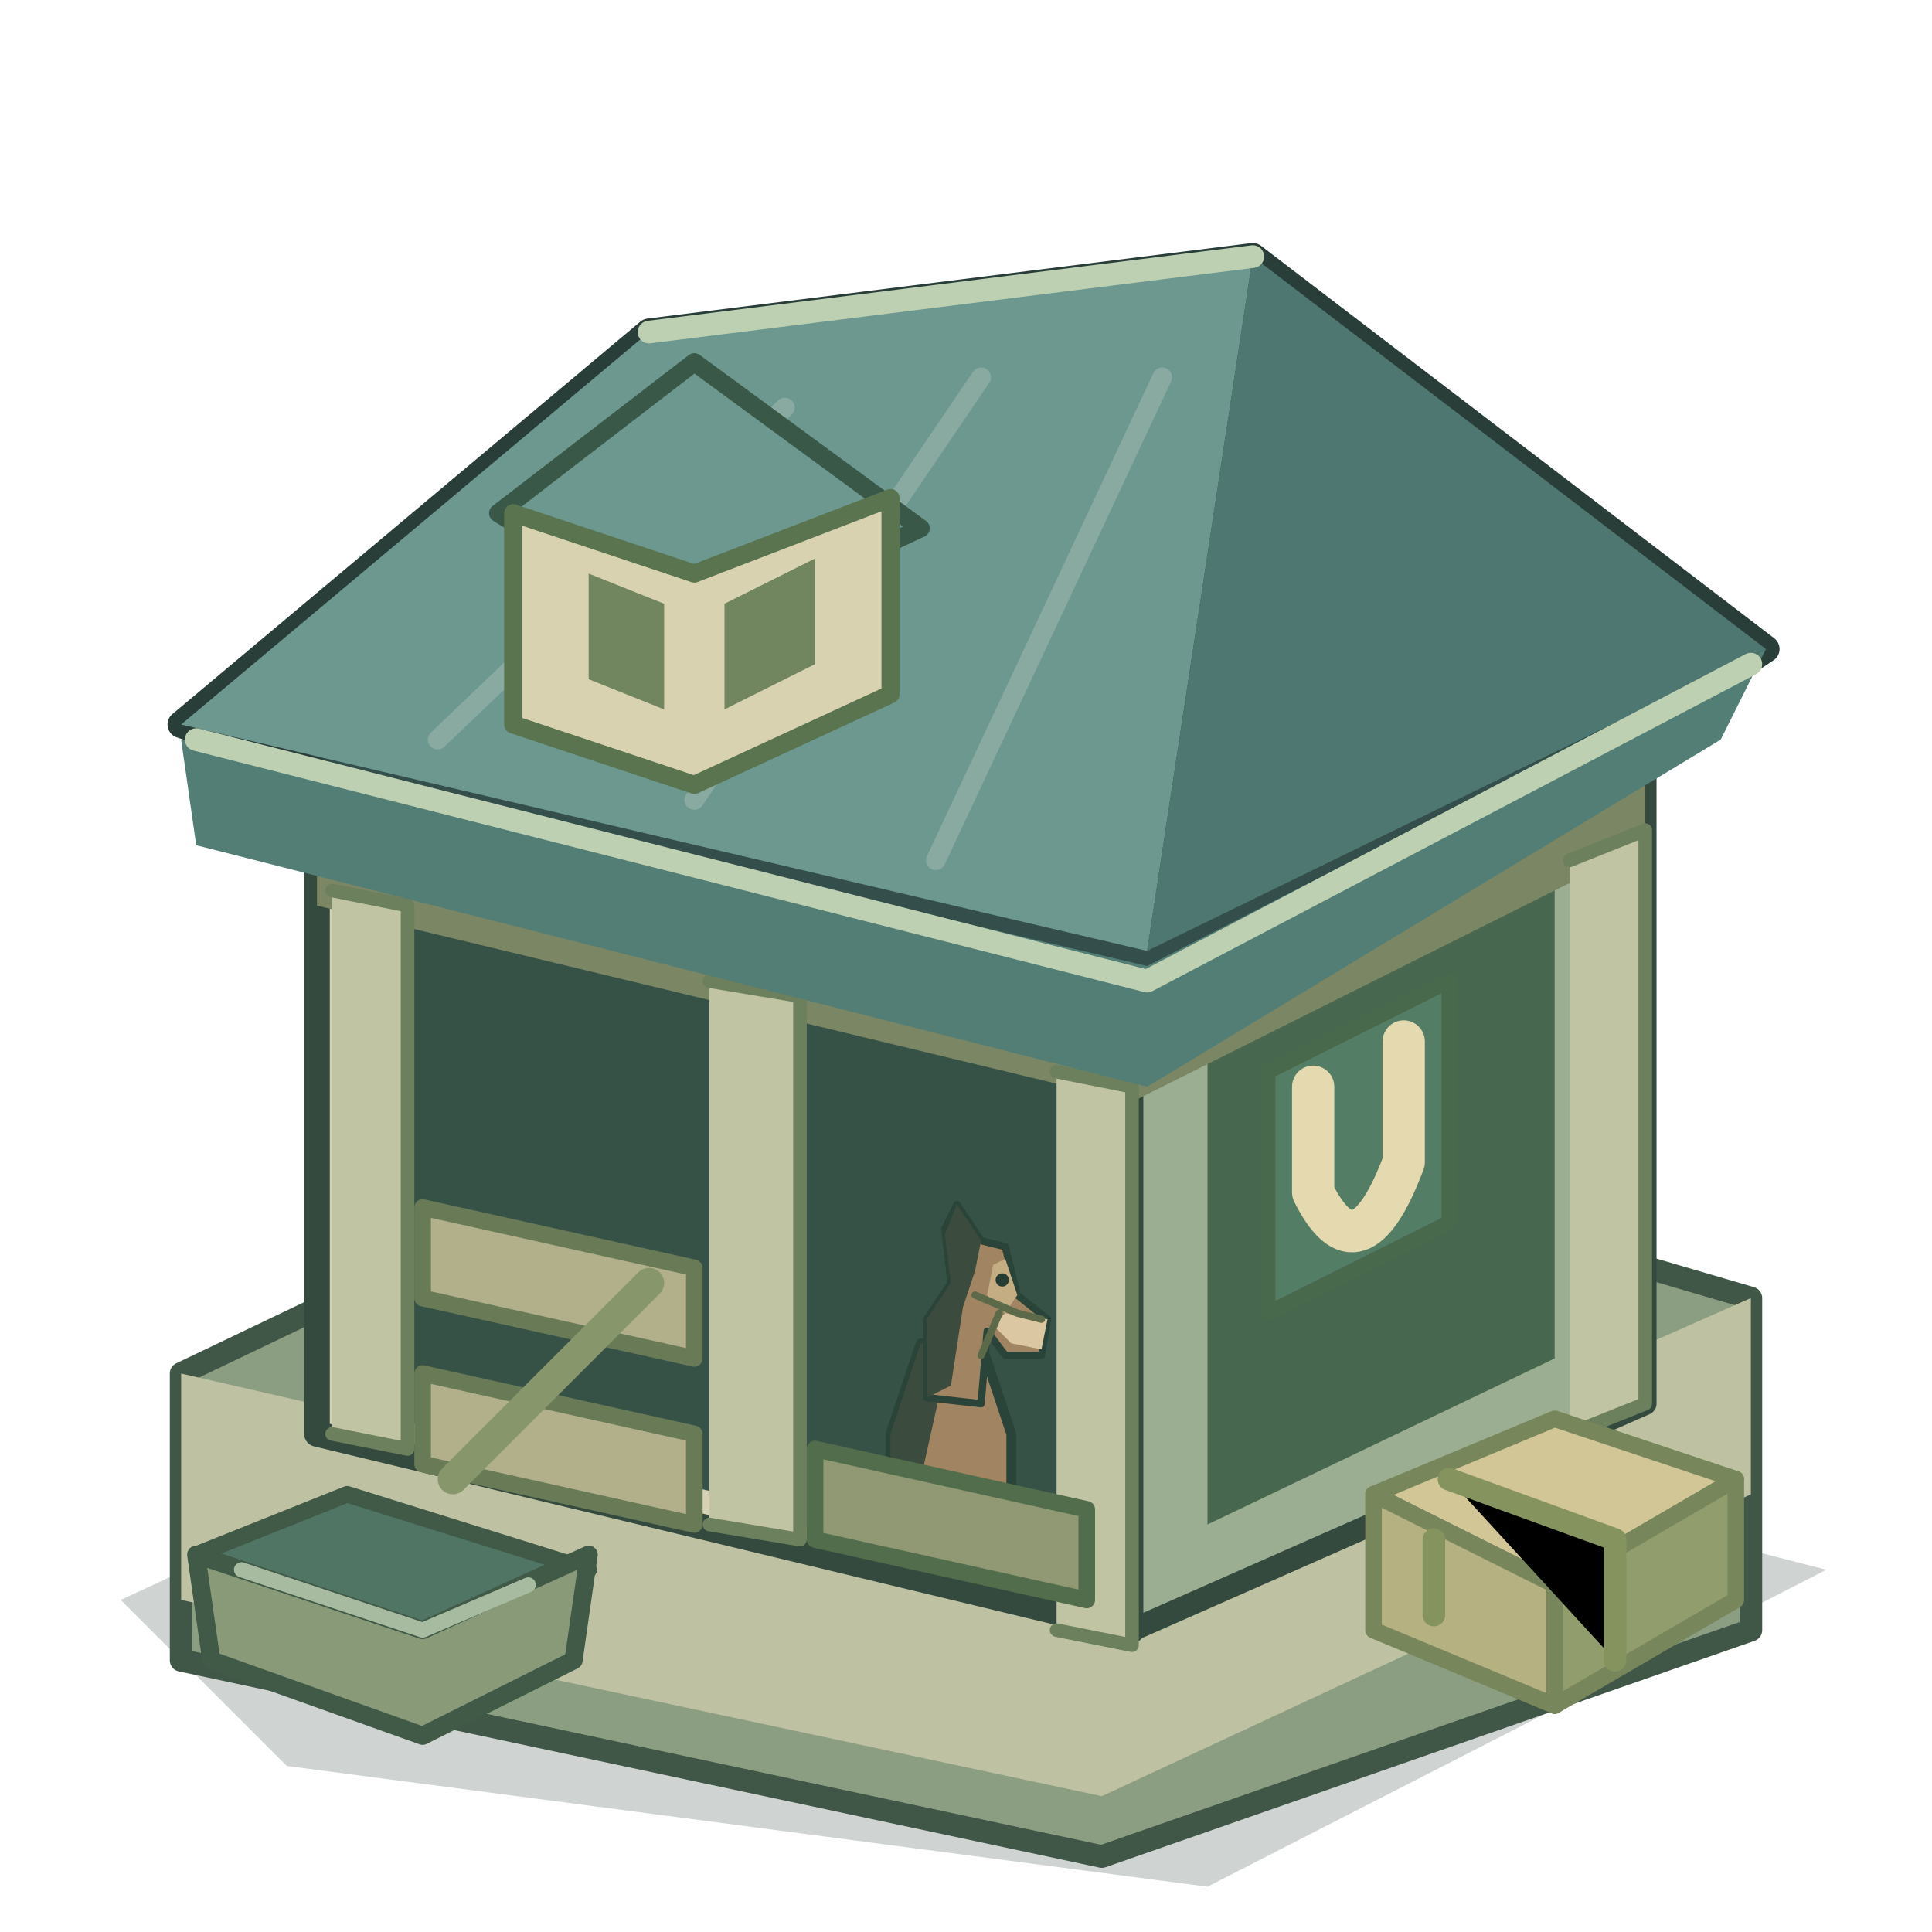
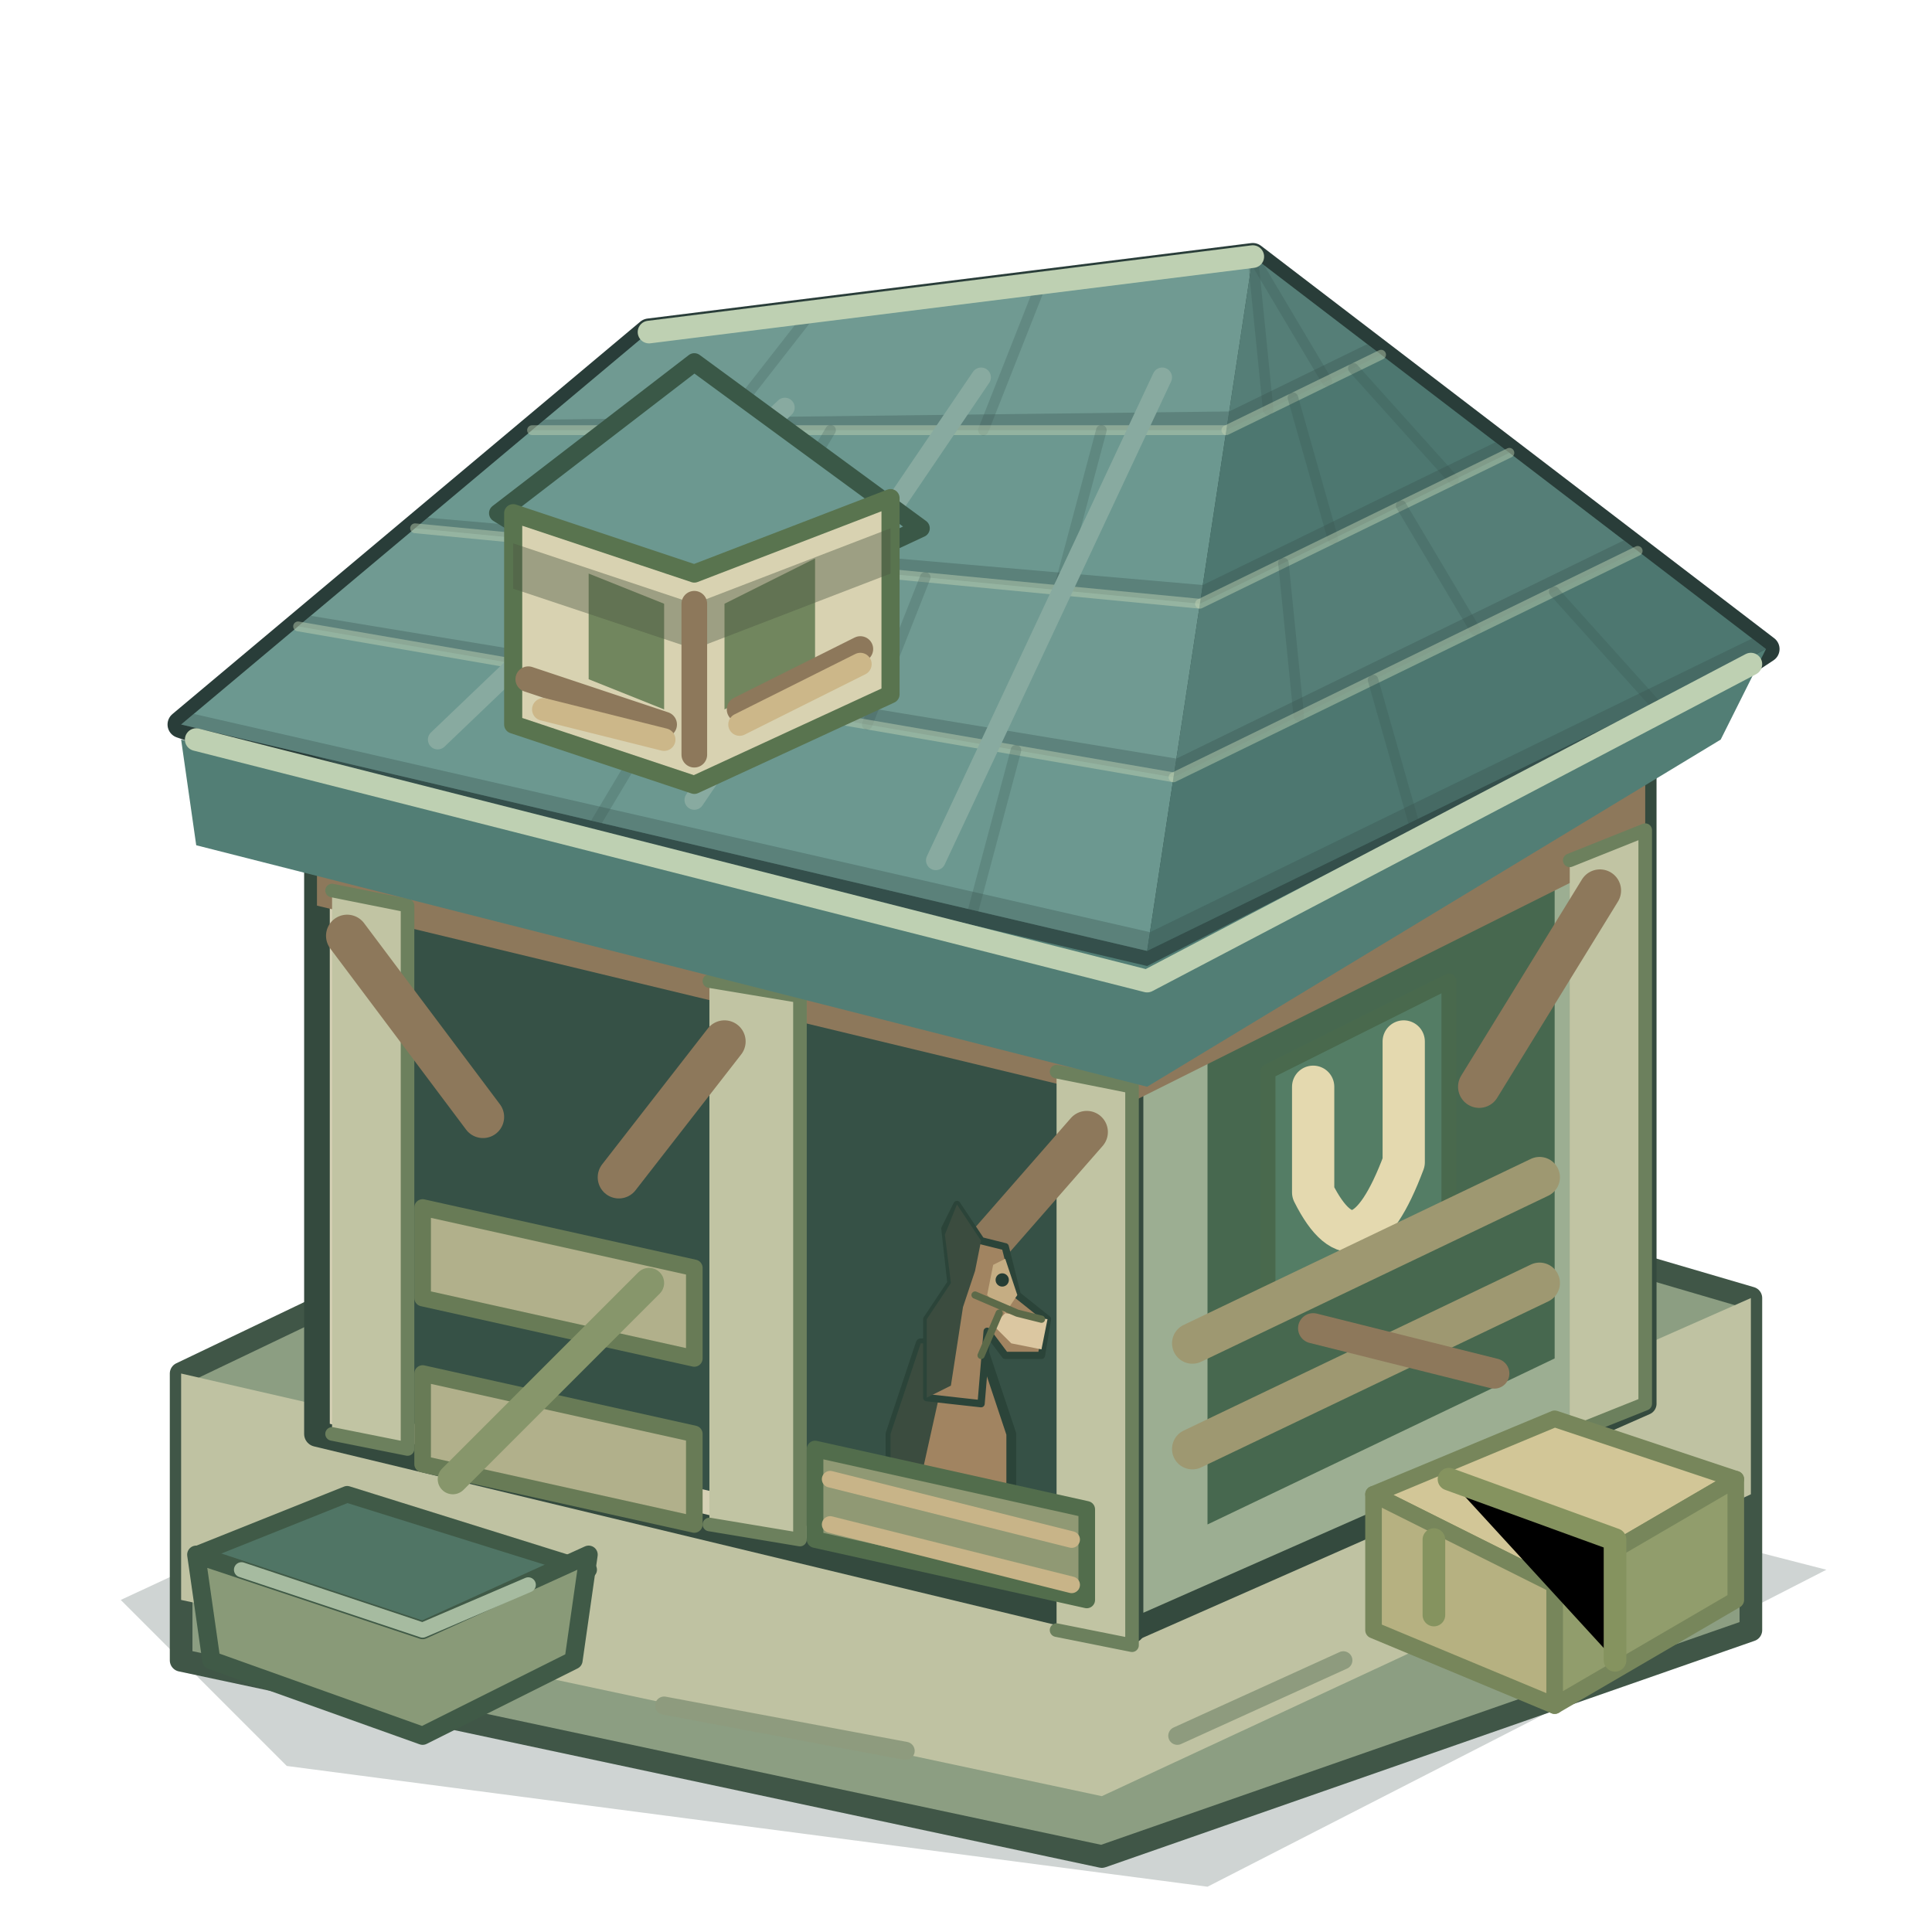
<svg xmlns="http://www.w3.org/2000/svg" width="128" height="128" viewBox="0 0 128 128">
  <g stroke-linejoin="round" stroke-linecap="round">
    <path d="M8 106 51 86 121 104 80 125 19 117Z" fill="#263c36" opacity=".22" />
    <path d="M12 91 58 69 116 86 116 108 73 123 12 110Z" fill="#8c9e82" stroke="#405647" stroke-width="1.5" />
    <path d="M12 91 73 105 116 86 116 99 73 119 12 106Z" fill="#bfc2a2" />
    <path d="M21 50 75 63 75 108 21 95Z" fill="#d6d1b5" stroke="#344a3e" stroke-width="1.7" />
    <path d="M75 63 109 47 109 93 75 108Z" fill="#9cae92" stroke="#344a3e" stroke-width="1.5" />
    <path d="M26 60 48 65 48 99 26 94Z M53 67 71 71 71 105 53 101Z" fill="#365146" />
    <path d="M80 68 103 57 103 90 80 101Z" fill="#47684f" />
-     <path d="M21 53 75 66 109 49 109 56 75 73 21 60Z" fill="#7a8664" />
+     <path d="M21 53 75 66 109 49 109 56 75 73 21 60Z" fill="#8d785b" />
    <path d="M22 59 27 60 27 96 22 95 M47 65 53 66 53 102 47 101 M70 71 75 72 75 109 70 108 M104 57 109 55 109 93 104 95" fill="#c1c4a3" stroke="#6c805d" stroke-width=".9" />
    <path d="M12 48 43 22 83 17 117 43 76 70Z" fill="#344f4b" stroke="#293d39" stroke-width="1.8" />
    <path d="M12 48 43 22 83 17 76 63Z" fill="#6c9890" />
+     <path d="M43 22 83 17 81.25 28.5 35.25 28.5Z" fill="#88aaa0" opacity=".14" />
+     <path d="M36.09 27.8 81.44 27.26 81.25 28.5 35.25 28.5Z" fill="#344f4b" opacity=".32" />
+     <path d="M43 22 83 17" fill="none" stroke="#bed0b2" stroke-width=".65" opacity=".48" />
+     <path d="M53.8 20.65 47.67 28.5" stroke="#344f4b" stroke-width=".7" opacity=".22" />
+     <path d="M69 18.75 65.15 28.5" stroke="#344f4b" stroke-width=".7" opacity=".22" />
+     <path d="M28.34 34.3 79.69 38.76 79.5 40 27.5 35Z" fill="#344f4b" opacity=".32" />
+     <path d="M35.25 28.5 81.25 28.5" fill="none" stroke="#bed0b2" stroke-width=".65" opacity=".48" />
+     <path d="M55.03 28.5 49.86 37.15" stroke="#344f4b" stroke-width=".7" opacity=".22" />
+     <path d="M72.97 28.5 70.14 39.1" stroke="#344f4b" stroke-width=".7" opacity=".22" />
+     <path d="M27.5 35 79.5 40 77.75 51.5 19.75 41.5Z" fill="#88aaa0" opacity=".14" />
+     <path d="M20.59 40.8 77.94 50.26 77.75 51.5 19.75 41.5Z" fill="#344f4b" opacity=".32" />
+     <path d="M27.5 35 79.5 40" fill="none" stroke="#bed0b2" stroke-width=".65" opacity=".48" />
+     <path d="M41.54 36.35 35.41 44.2" stroke="#344f4b" stroke-width=".7" opacity=".22" />
+     <path d="M61.3 38.25 57.45 48" stroke="#344f4b" stroke-width=".7" opacity=".22" />
+     <path d="M12.84 47.3 76.19 61.76 76 63 12 48Z" fill="#344f4b" opacity=".32" />
+     <path d="M19.75 41.5 77.75 51.5" fill="none" stroke="#bed0b2" stroke-width=".65" opacity=".48" />
+     <path d="M44.69 45.8 39.52 54.45" stroke="#344f4b" stroke-width=".7" opacity=".22" />
+     <path d="M67.31 49.7 64.48 60.3" stroke="#344f4b" stroke-width=".7" opacity=".22" />
    <path d="M83 17 117 43 76 63Z" fill="#4d7770" />
+     <path d="M83 17 83 17 91.5 23.5 81.25 28.5Z" fill="#88aaa0" opacity=".14" />
+     <path d="M81.44 27.26 90.58 22.8 91.5 23.5 81.25 28.5Z" fill="#344f4b" opacity=".32" />
+     <path d="M83 17 83 17" fill="none" stroke="#bed0b2" stroke-width=".65" opacity=".48" />
+     <path d="M83 17 84.02 27.15" stroke="#344f4b" stroke-width=".7" opacity=".22" />
+     <path d="M83 17 87.91 25.25" stroke="#344f4b" stroke-width=".7" opacity=".22" />
+     <path d="M79.69 38.76 99.08 29.3 100 30 79.5 40Z" fill="#344f4b" opacity=".32" />
+     <path d="M81.25 28.5 91.5 23.5" fill="none" stroke="#bed0b2" stroke-width=".65" opacity=".48" />
+     <path d="M85.66 26.35 88.31 35.7" stroke="#344f4b" stroke-width=".7" opacity=".22" />
+     <path d="M89.66 24.4 96.31 31.8" stroke="#344f4b" stroke-width=".7" opacity=".22" />
+     <path d="M79.5 40 100 30 108.5 36.5 77.75 51.5Z" fill="#88aaa0" opacity=".14" />
+     <path d="M77.94 50.26 107.58 35.8 108.5 36.5 77.75 51.5Z" fill="#344f4b" opacity=".32" />
+     <path d="M79.5 40 100 30" fill="none" stroke="#bed0b2" stroke-width=".65" opacity=".48" />
+     <path d="M85.03 37.3 86.05 47.45" stroke="#344f4b" stroke-width=".7" opacity=".22" />
+     <path d="M92.83 33.5 97.74 41.75" stroke="#344f4b" stroke-width=".7" opacity=".22" />
+     <path d="M76.19 61.76 116.08 42.3 117 43 76 63Z" fill="#344f4b" opacity=".32" />
+     <path d="M77.75 51.5 108.5 36.5" fill="none" stroke="#bed0b2" stroke-width=".65" opacity=".48" />
+     <path d="M90.97 45.05 93.63 54.4" stroke="#344f4b" stroke-width=".7" opacity=".22" />
+     <path d="M102.97 39.2 109.62 46.6" stroke="#344f4b" stroke-width=".7" opacity=".22" />
    <path d="M12 49 76 64 117 43 114 49 76 72 13 56Z" fill="#527e75" />
    <path d="M13 49 76 65 116 44 M43 22 83 17" fill="none" stroke="#bed0b2" stroke-width="1.5" />
    <path d="M29 49 52 27 M46 53 65 25 M62 57 77 25" stroke="#88aaa0" stroke-width="1.3" />
    <path d="M33 34 46 24 61 35 46 42Z" fill="#6c9890" stroke="#3a5847" stroke-width="1.2" />
    <path d="M34 34 46 38 59 33 59 46 46 52 34 48Z" fill="#d8d2b1" stroke="#59744f" stroke-width="1.2" />
    <path d="M39 38 44 40 44 47 39 45 M48 40 54 37 54 44 48 47" fill="#71865e" />
+     <path d="M23 62 32 74 M48 69 41 78 M72 75 65 83 M106 59 98 72" stroke="#8d785b" stroke-width="2.8" />
+     <path d="M34 36 46 40 59 35 59 38 46 43 34 39Z" fill="#4c5742" opacity=".42" />
+     <path d="M46 40 46 50 M35 45 44 48 M49 47 57 43" stroke="#8d785b" stroke-width="1.7" />
+     <path d="M36 47 44 49 M49 48 57 44" stroke="#ccb789" stroke-width="1.5" />
    <path d="M84 71 96 65 96 81 84 87Z" fill="#547d65" stroke="#49694d" stroke-width="1" />
    <path d="M87 72 87 79 Q90 85 93 77 L93 69" fill="none" stroke="#e4d9af" stroke-width="2.8" />
    <g id="stable-horse">
      <path d="M61 89 65 89 67 95 67 102 59 100 59 95Z" fill="#a18461" stroke="#2b4439" stroke-width=".65" />
      <path d="M61 89 63 89 61 98 59 100 59 95Z" fill="#3b4c3f" />
      <g id="stable-horse-head" transform="translate(65 93) scale(.40) translate(-65 -101)">
        <path d="M56 100 56 87 60 81 59 72 61 68 65 74 69 75 71 83 76 87 75 93 69 93 66 89 65 101Z" fill="#a18461" stroke="#2b4439" stroke-width="1.2" />
        <path d="M59 73 61 68 65 74 64 79 62 85 60 98 56 100 56 87 60 81Z" fill="#3b4c3f" />
        <path d="M67 78 69 77 71 83 69 86 66 83Z" fill="#c5ad83" />
        <path d="M69 86 76 87 75 92 70 91 67 88Z" fill="#dbc7a1" />
        <circle cx="68.5" cy="80.5" r="1.1" fill="#263d34" />
        <path d="M64 83 71 86 75 87 M68 86 65 93" fill="none" stroke="#5c6a49" stroke-width="1.2" />
      </g>
    </g>
    <path d="M54 96 72 100 72 106 54 102Z" fill="#909974" stroke="#526d4c" stroke-width="1.1" />
    <path d="M28 80 46 84 46 90 28 86Z M28 91 46 95 46 101 28 97Z" fill="#b1b08b" stroke="#687b56" stroke-width="1.1" />
    <path d="M30 98 43 85" stroke="#87966b" stroke-width="2" />
+     <path d="M55 98 71 102 M55 101 71 105" stroke="#c8b488" stroke-width="1.1" />
+     <path d="M79 89 102 78 M79 96 102 85" stroke="#9e9871" stroke-width="2.7" />
+     <path d="M87 88 99 91" stroke="#8d785b" stroke-width="2" />
+     <path d="M15 105 25 108 M44 113 60 116 M78 115 89 110" stroke="#8e9b7e" stroke-width="1.2" />
    <path d="M91 99 103 94 115 98 103 105Z" fill="#d2c697" stroke="#77865b" stroke-width="1.1" />
    <path d="M91 99 103 105 103 113 91 108Z" fill="#b6b181" stroke="#77865b" stroke-width="1.1" />
    <path d="M103 105 115 98 115 106 103 113Z" fill="#919d6c" stroke="#77865b" stroke-width="1.1" />
    <path d="M96 98 107 102 107 110 M95 102 95 107" stroke="#85935f" stroke-width="1.5" />
    <path d="M13 103 23 99 39 104 28 110Z" fill="#507565" stroke="#405a47" stroke-width="1.1" />
    <path d="M13 103 28 108 39 103 38 110 28 115 14 110Z" fill="#899a78" stroke="#405a47" stroke-width="1.2" />
    <path d="M16 104 28 108 35 105" fill="none" stroke="#a6bba0" stroke-width="1" />
  </g>
</svg>
